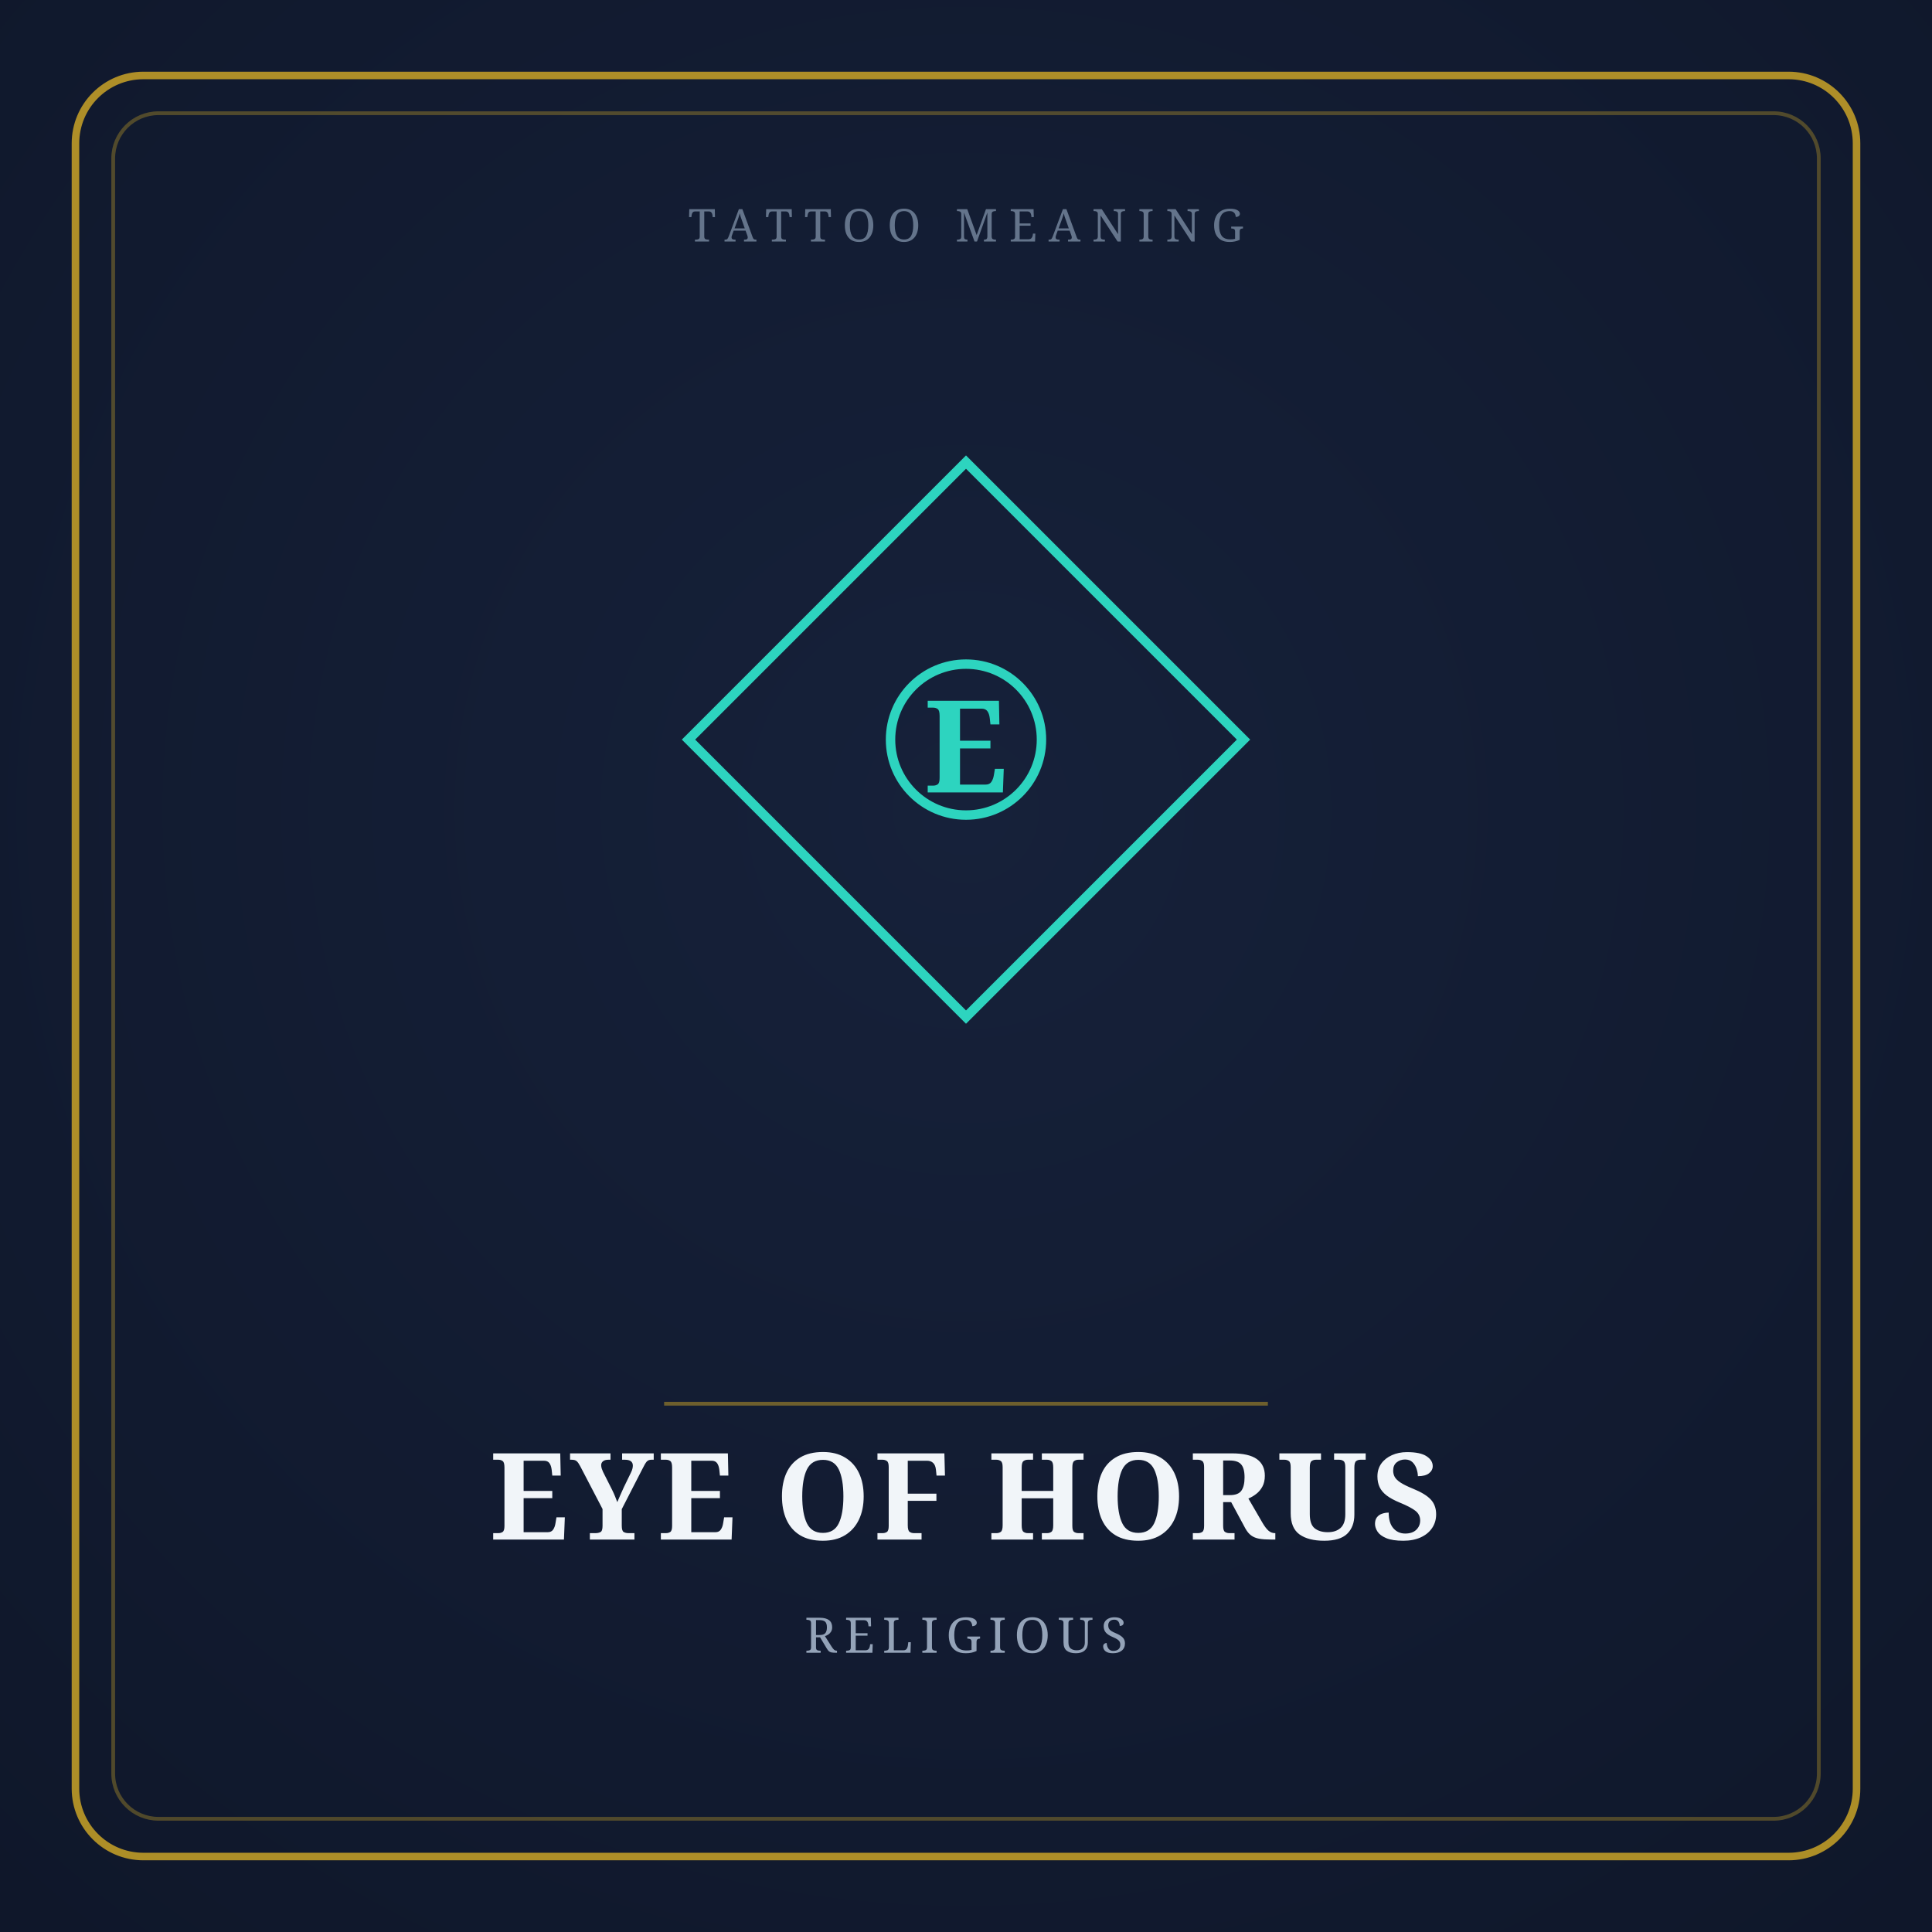
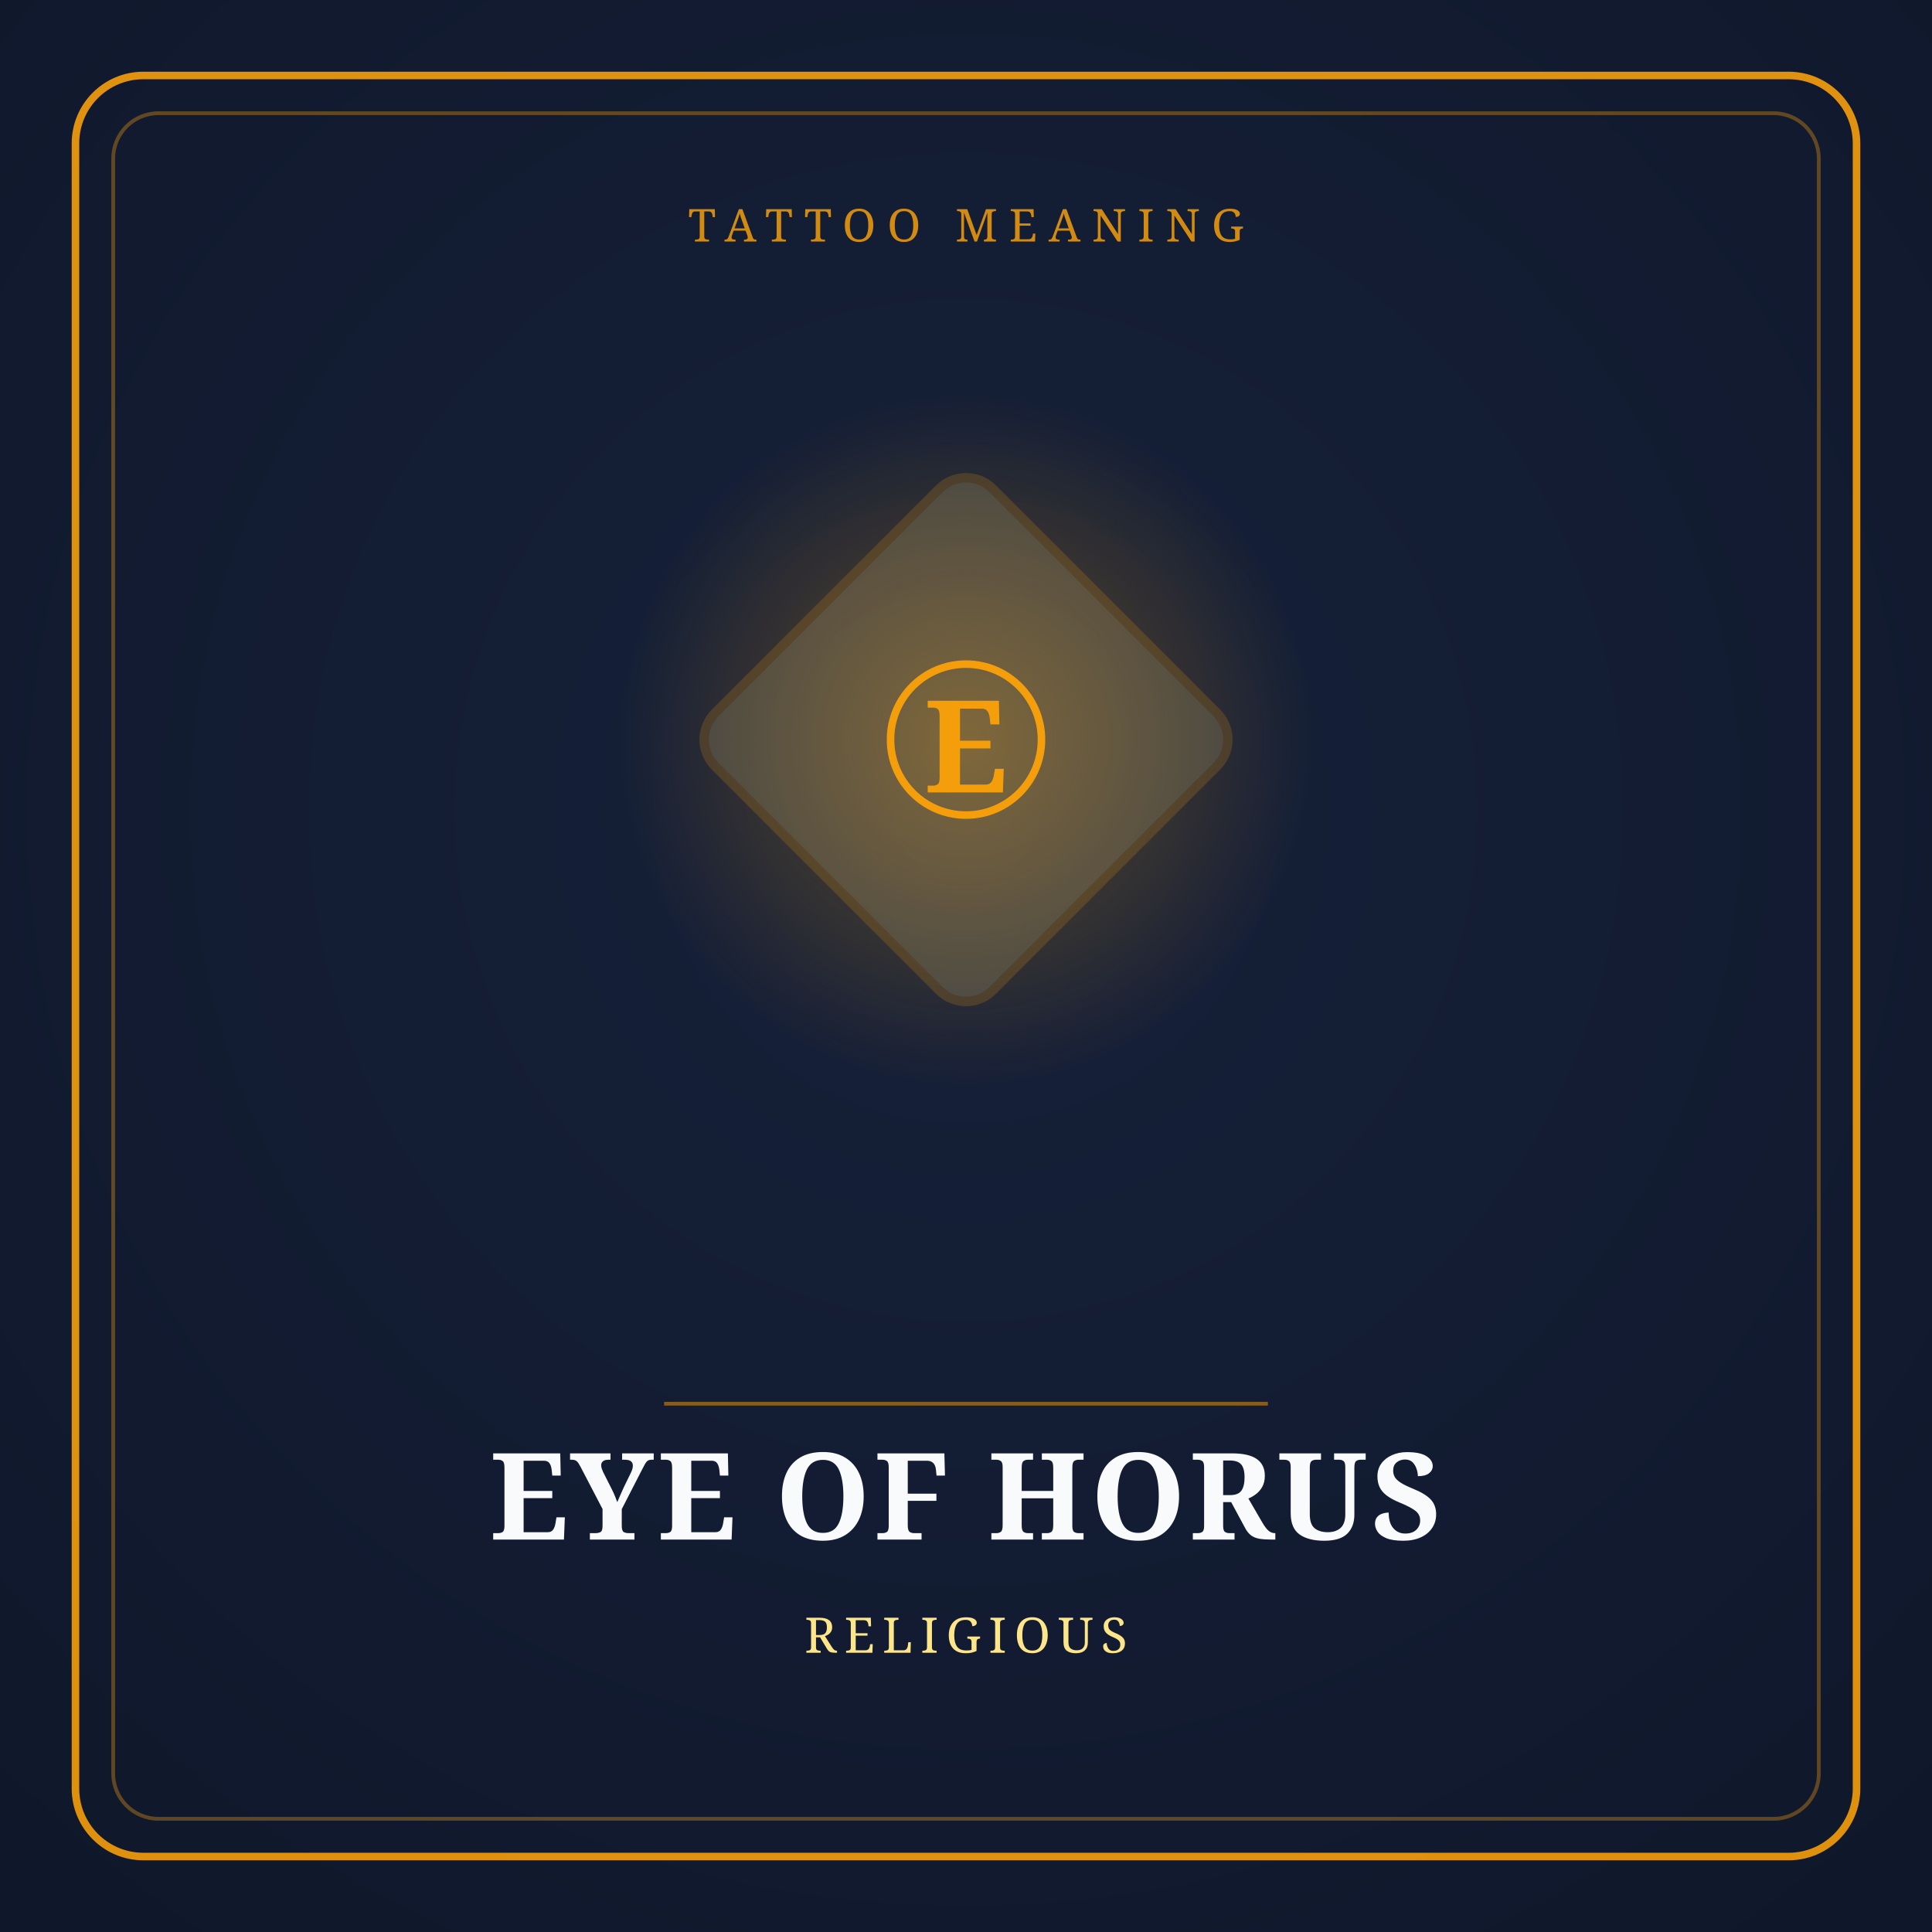
- <svg xmlns="http://www.w3.org/2000/svg" viewBox="0 0 512 512" width="512" height="512" role="img" aria-label="Eye of Horus tattoo design line art">
+ <svg xmlns="http://www.w3.org/2000/svg" viewBox="0 0 512 512" width="512" height="512" role="img" aria-label="Eye of Horus tattoo design">
  <defs>
    <radialGradient id="bg" cx="50%" cy="42%" r="75%">
      <stop offset="0%" stop-color="#16213a" />
      <stop offset="100%" stop-color="#0f172a" />
    </radialGradient>
+     <radialGradient id="glow" cx="50%" cy="50%" r="50%">
+       <stop offset="0%" stop-color="#f59e0b" stop-opacity="0.35" />
+       <stop offset="100%" stop-color="#f59e0b" stop-opacity="0" />
+     </radialGradient>
+     <radialGradient id="sun" cx="50%" cy="50%" r="50%">
+       <stop offset="0%" stop-color="#fde68a" />
+       <stop offset="100%" stop-color="#f59e0b" />
+     </radialGradient>
  </defs>
  <rect width="512" height="512" fill="url(#bg)" />
-   <rect x="20" y="20" width="472" height="472" rx="18" fill="none" stroke="#c9a227" stroke-width="2" opacity="0.85" />
-   <rect x="30" y="30" width="452" height="452" rx="12" fill="none" stroke="#c9a227" stroke-width="1" opacity="0.35" />
-   <text x="256" y="64" text-anchor="middle" font-family="Georgia, serif" font-size="12" letter-spacing="3" fill="#64748b">TATTOO MEANING</text>
-   <g stroke="#2dd4bf" stroke-width="2.5" fill="none">
-     <rect x="204" y="144" width="104" height="104" transform="rotate(45 256 196)" />
-     <circle cx="256" cy="196" r="20" />
+   <rect x="20" y="20" width="472" height="472" rx="18" fill="none" stroke="#f59e0b" stroke-width="2" opacity="0.9" />
+   <rect x="30" y="30" width="452" height="452" rx="12" fill="none" stroke="#f59e0b" stroke-width="1" opacity="0.35" />
+   <text x="256" y="64" text-anchor="middle" font-family="Georgia, serif" font-size="12" letter-spacing="3" fill="#f59e0b" opacity="0.85">TATTOO MEANING</text>
+   <g>
+     <circle cx="256" cy="196" r="92" fill="url(#glow)" />
+     <rect x="204" y="144" width="104" height="104" rx="10" transform="rotate(45 256 196)" fill="#fde68a" opacity="0.18" stroke="#f59e0b" stroke-width="2.5" />
+     <circle cx="256" cy="196" r="20" fill="none" stroke="#f59e0b" stroke-width="2" />
+     <text x="256" y="210" text-anchor="middle" font-family="Georgia, serif" font-size="34" font-weight="700" fill="#f59e0b">E</text>
  </g>
-   <text x="256" y="210" text-anchor="middle" font-family="Georgia, serif" font-size="34" font-weight="700" fill="#2dd4bf">E</text>
-   <line x1="176" y1="372" x2="336" y2="372" stroke="#c9a227" stroke-width="1" opacity="0.5" />
-   <text x="256" y="408" text-anchor="middle" font-family="Georgia, serif" font-size="32" font-weight="700" letter-spacing="1" fill="#f1f5f9">EYE OF HORUS</text>
-   <text x="256" y="438" text-anchor="middle" font-family="Georgia, serif" font-size="13" letter-spacing="2" fill="#94a3b8">RELIGIOUS</text>
+   <line x1="176" y1="372" x2="336" y2="372" stroke="#f59e0b" stroke-width="1" opacity="0.5" />
+   <text x="256" y="408" text-anchor="middle" font-family="Georgia, serif" font-size="32" font-weight="700" letter-spacing="1" fill="#f8fafc">EYE OF HORUS</text>
+   <text x="256" y="438" text-anchor="middle" font-family="Georgia, serif" font-size="13" letter-spacing="2" fill="#fde68a">RELIGIOUS</text>
</svg>
